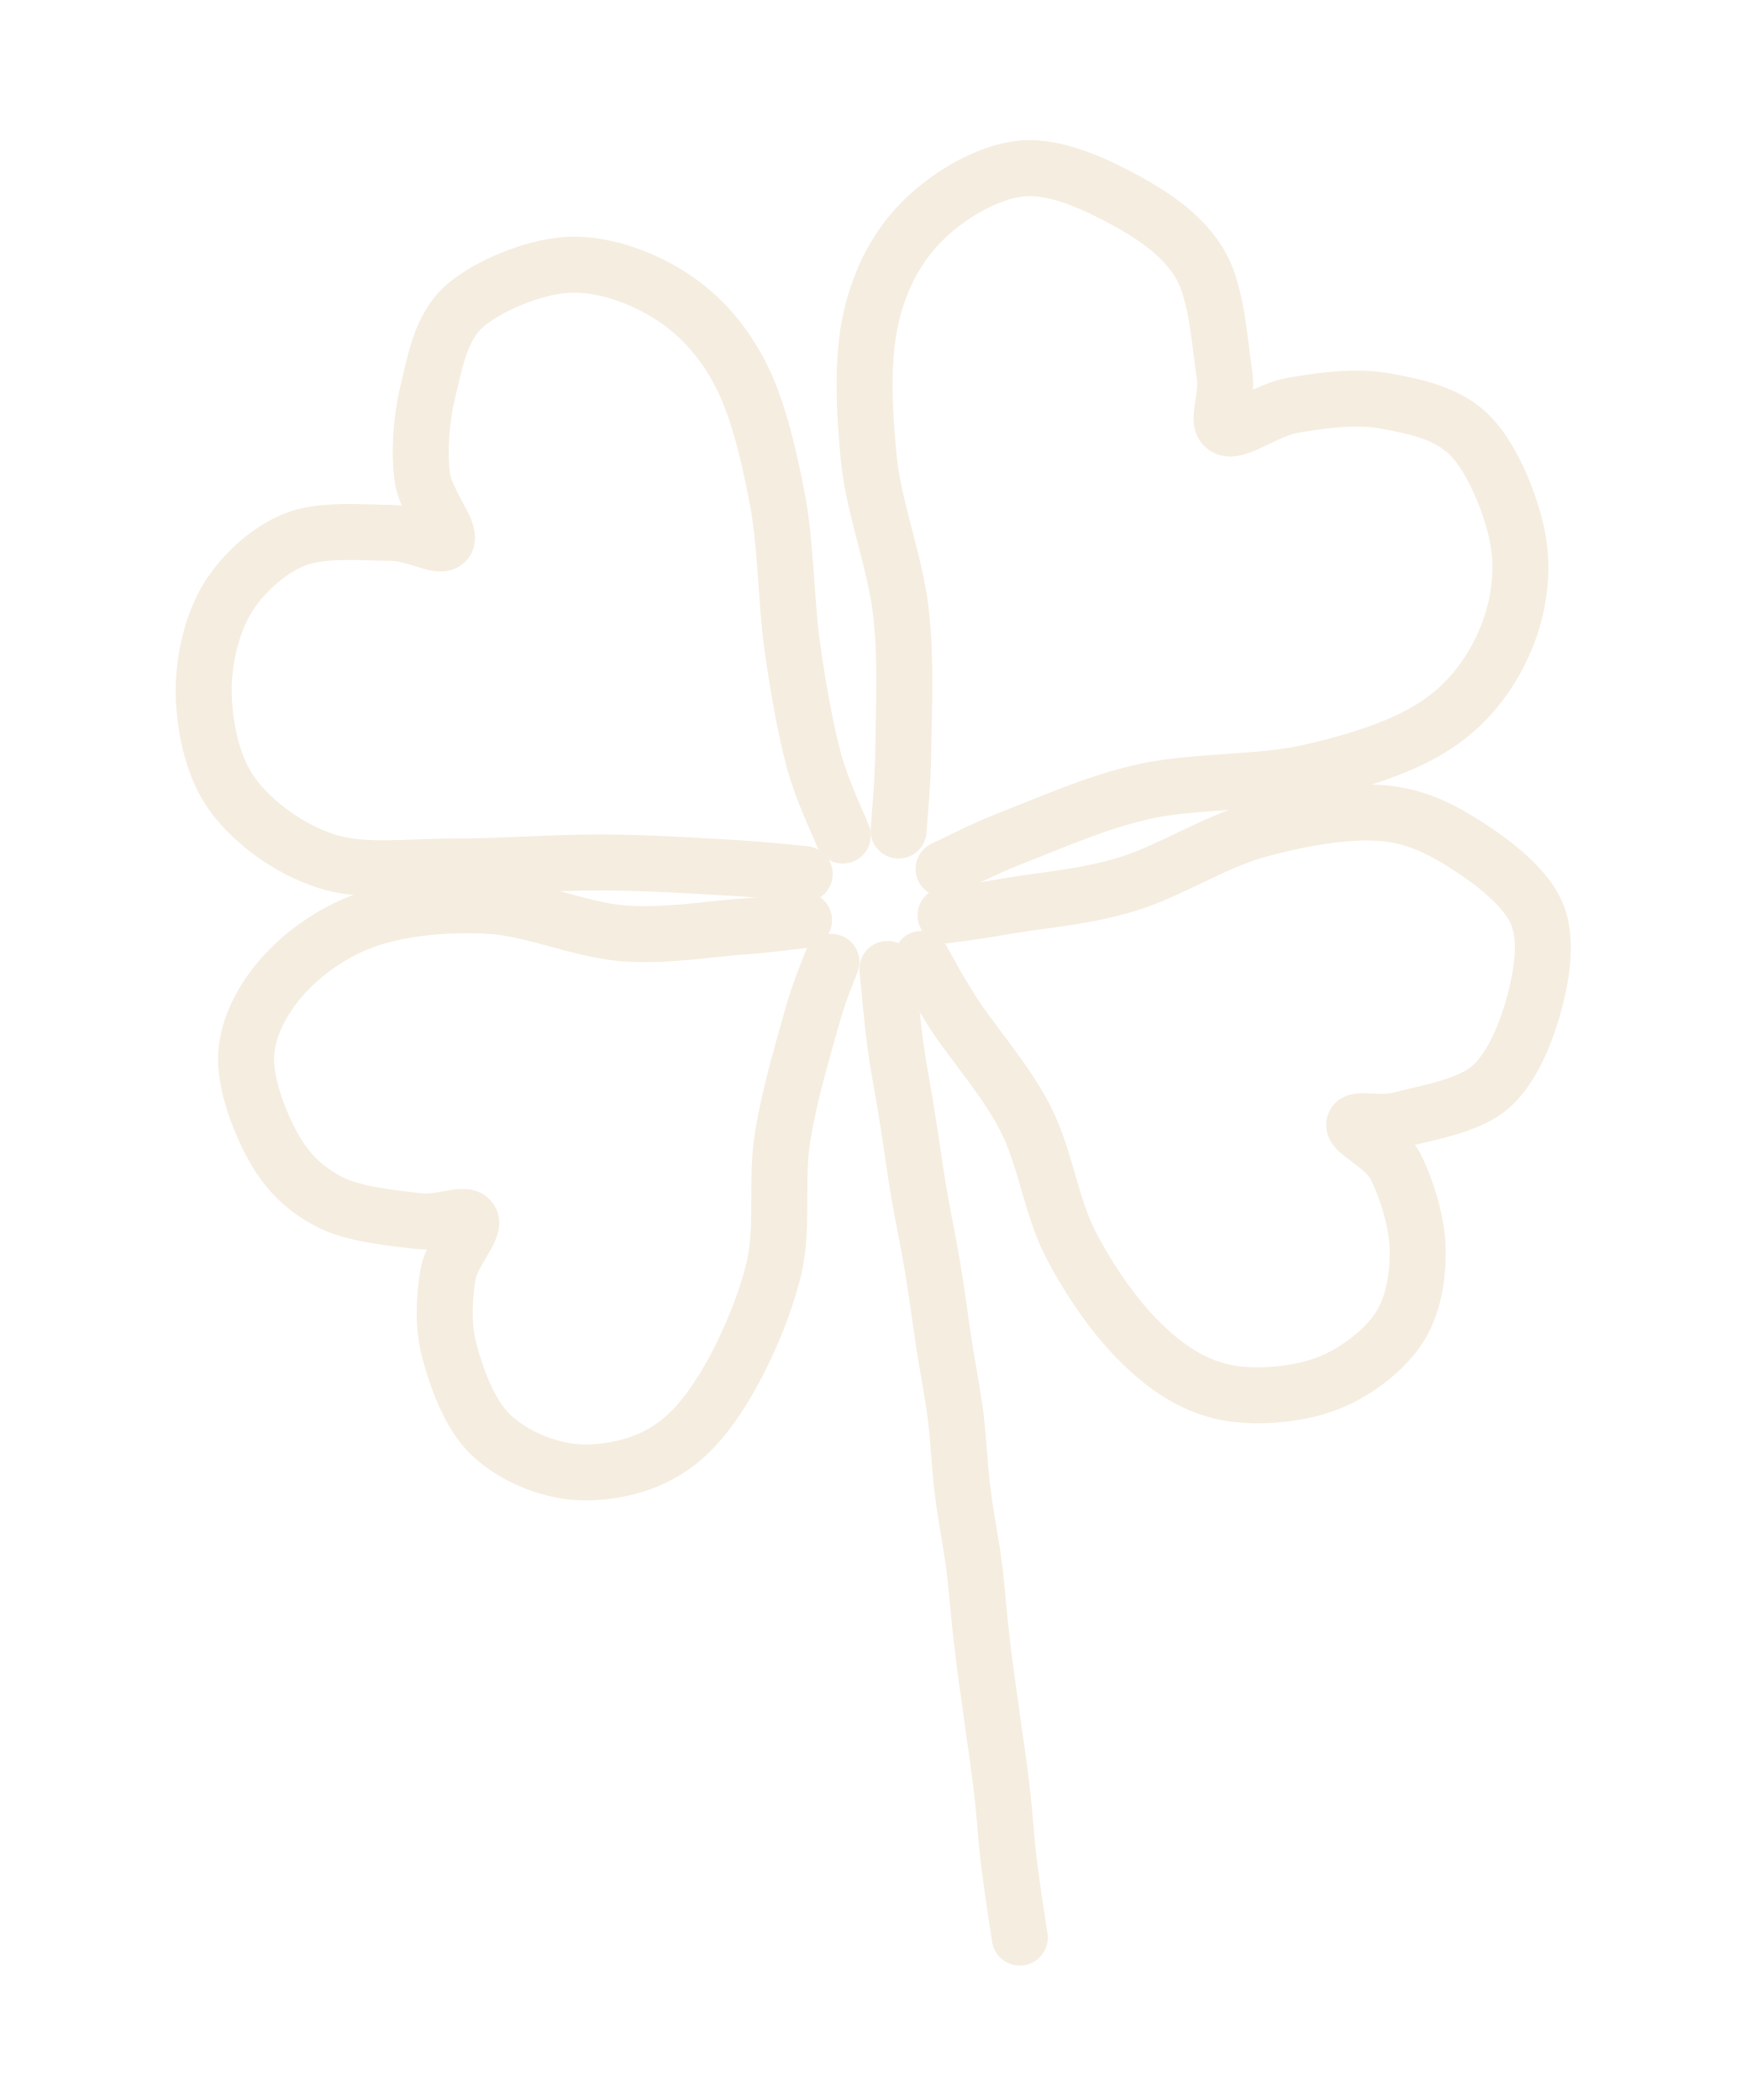
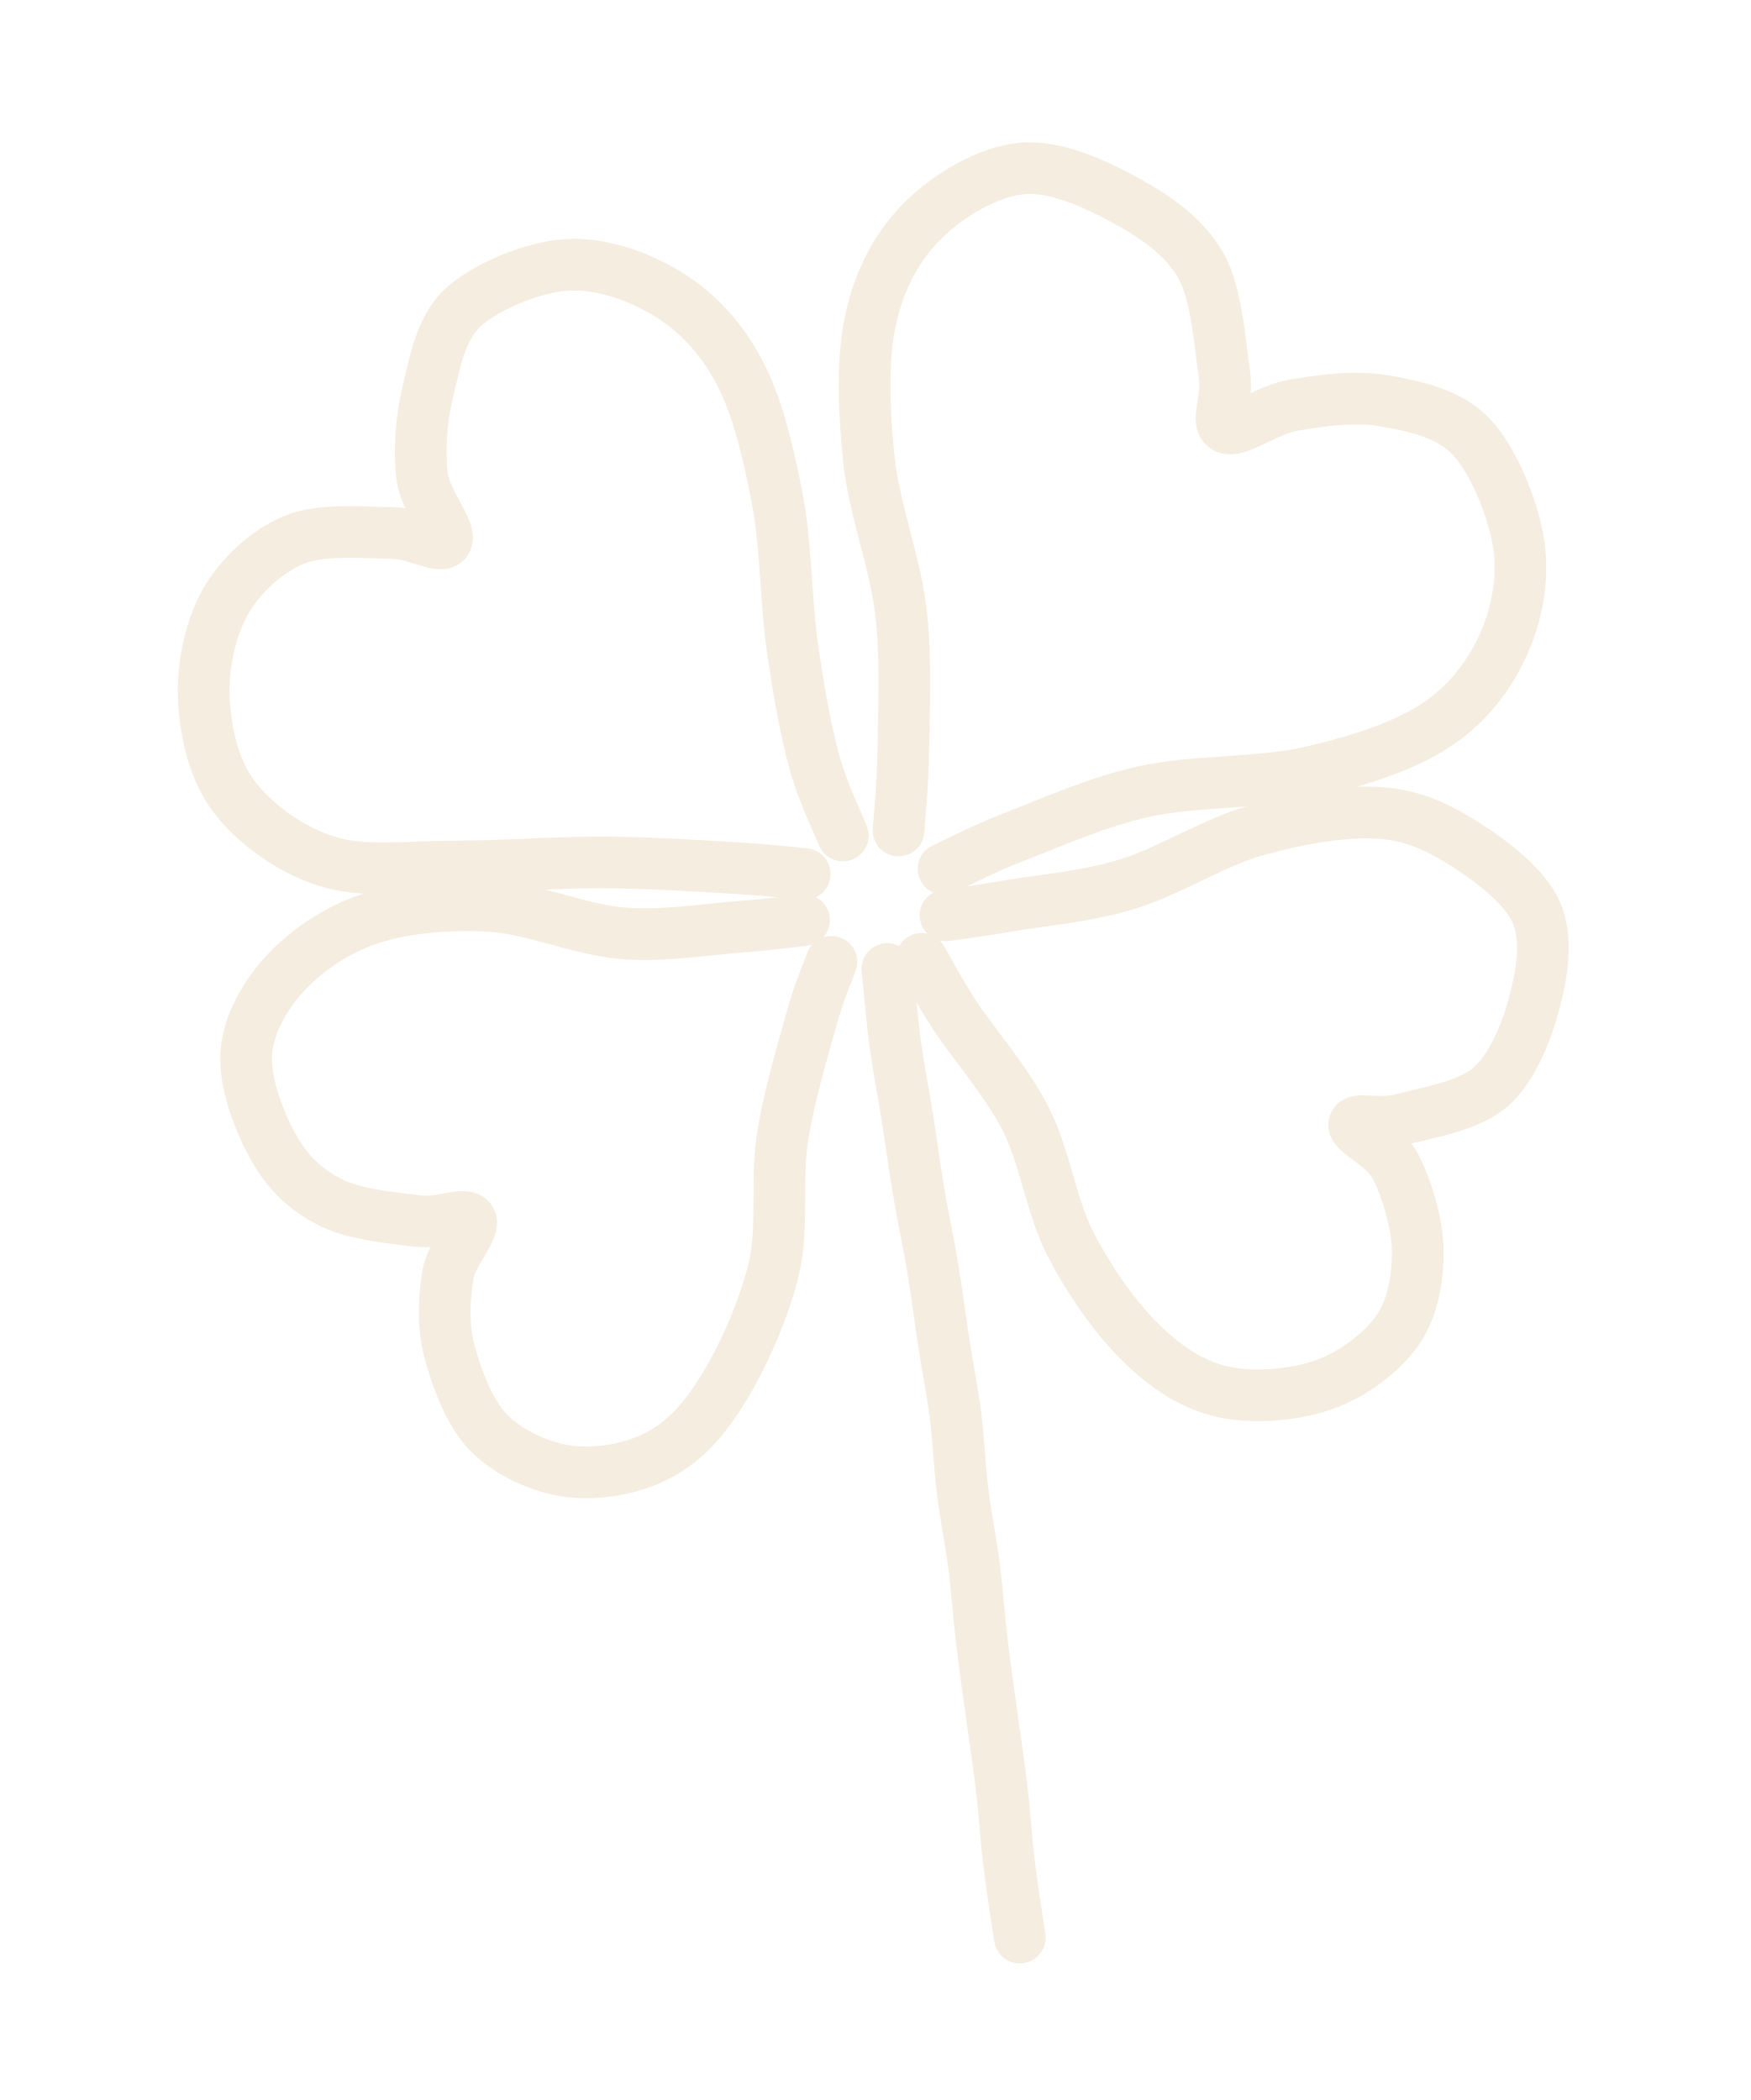
<svg xmlns="http://www.w3.org/2000/svg" viewBox="0 0 100 120" width="100" height="120" role="img">
-   <g transform="translate(-11.58 2.48) scale(1.23)" fill="none" stroke="#F5EDE0" stroke-width="2.6" stroke-linecap="round" stroke-linejoin="round">
+   <g transform="translate(-11.58 2.48) scale(1.23)" fill="none" stroke="#F5EDE0" stroke-width="2.4" stroke-linecap="round" stroke-linejoin="round">
    <path d="M46.79 38.59C46.22 38.54 44.96 38.39 43.39 38.3C41.82 38.21 39.55 38.06 37.39 38.05C35.23 38.04 32.57 38.25 30.44 38.24C28.3 38.24 26.26 38.54 24.57 37.99C22.87 37.45 21.21 36.23 20.26 34.96C19.31 33.7 18.94 31.88 18.88 30.38C18.82 28.87 19.2 27.15 19.89 25.93C20.59 24.71 21.8 23.59 23.08 23.06C24.36 22.53 26.4 22.74 27.57 22.74C28.75 22.75 29.91 23.54 30.15 23.1C30.39 22.66 29.16 21.26 29.02 20.11C28.88 18.95 28.97 17.47 29.29 16.16C29.61 14.85 29.87 13.23 30.94 12.25C32.02 11.28 34.16 10.39 35.74 10.29C37.32 10.19 39.11 10.82 40.44 11.65C41.78 12.47 42.9 13.66 43.74 15.24C44.59 16.82 45.1 19 45.51 21.12C45.92 23.23 45.92 25.9 46.2 27.92C46.48 29.94 46.81 31.77 47.2 33.25C47.59 34.73 48.33 36.21 48.56 36.8" />
    <path d="M51.15 36.57C51.19 35.93 51.35 34.44 51.37 32.74C51.39 31.03 51.52 28.58 51.25 26.35C50.99 24.11 50 21.58 49.77 19.32C49.54 17.05 49.44 14.6 49.87 12.75C50.29 10.9 51.12 9.37 52.3 8.21C53.47 7.05 55.31 5.95 56.89 5.81C58.47 5.66 60.37 6.57 61.76 7.33C63.14 8.09 64.45 9.01 65.2 10.34C65.95 11.68 66.08 14.08 66.28 15.33C66.47 16.59 65.83 17.61 66.37 17.86C66.9 18.1 68.25 17.02 69.48 16.81C70.71 16.6 72.36 16.36 73.74 16.61C75.12 16.86 76.73 17.18 77.76 18.29C78.8 19.39 79.7 21.64 79.95 23.25C80.19 24.85 79.88 26.52 79.24 27.93C78.6 29.34 77.61 30.69 76.1 31.68C74.6 32.67 72.45 33.36 70.2 33.87C67.95 34.38 64.89 34.25 62.63 34.74C60.37 35.23 58.2 36.22 56.63 36.82C55.07 37.42 53.8 38.1 53.24 38.35" />
    <path d="M53.33 40.51C53.84 40.44 54.96 40.3 56.37 40.05C57.79 39.81 59.91 39.64 61.8 39.05C63.7 38.47 65.79 37.12 67.73 36.57C69.68 36.02 71.86 35.64 73.5 35.75C75.13 35.86 76.32 36.48 77.53 37.25C78.75 38.03 80.25 39.18 80.78 40.39C81.3 41.6 81.04 43.19 80.69 44.54C80.33 45.88 79.68 47.57 78.65 48.48C77.62 49.39 75.57 49.7 74.51 49.99C73.45 50.28 72.36 49.87 72.31 50.23C72.27 50.6 73.75 51.22 74.24 52.19C74.73 53.16 75.25 54.79 75.26 56.06C75.28 57.33 75.05 58.74 74.32 59.79C73.59 60.83 72.24 61.85 70.89 62.32C69.53 62.8 67.6 62.96 66.19 62.64C64.78 62.31 63.61 61.54 62.43 60.39C61.25 59.25 60.02 57.5 59.13 55.77C58.24 54.03 57.96 51.77 57.07 50C56.18 48.23 54.58 46.41 53.77 45.17C52.96 43.92 52.48 42.97 52.22 42.53" />
    <path d="M48.03 42.67C47.88 43.11 47.49 43.94 47.11 45.31C46.73 46.68 46.04 48.96 45.75 50.9C45.45 52.83 45.81 54.98 45.36 56.91C44.9 58.84 43.91 61.04 43.02 62.48C42.13 63.93 41.23 64.93 40.03 65.57C38.84 66.22 37.18 66.51 35.86 66.34C34.54 66.17 33.06 65.5 32.13 64.56C31.2 63.63 30.6 61.94 30.28 60.72C29.96 59.49 30.06 58.2 30.22 57.2C30.39 56.19 31.5 55.08 31.27 54.67C31.04 54.25 29.91 54.85 28.83 54.71C27.76 54.58 25.91 54.42 24.8 53.86C23.69 53.31 22.83 52.53 22.17 51.38C21.51 50.24 20.77 48.35 20.85 46.99C20.92 45.63 21.67 44.3 22.62 43.25C23.58 42.2 24.97 41.21 26.56 40.68C28.15 40.15 30.2 39.96 32.16 40.07C34.12 40.18 36.37 41.18 38.31 41.34C40.25 41.5 42.38 41.14 43.78 41.04C45.19 40.94 46.26 40.78 46.76 40.73" />
    <path d="M50.63 43C50.69 43.58 50.84 45.31 50.99 46.46C51.15 47.62 51.38 48.77 51.56 49.92C51.75 51.08 51.89 52.23 52.09 53.38C52.28 54.54 52.54 55.69 52.73 56.85C52.92 58 53.07 59.15 53.24 60.31C53.42 61.46 53.65 62.62 53.8 63.77C53.94 64.92 53.98 66.08 54.12 67.23C54.26 68.38 54.5 69.54 54.65 70.69C54.8 71.85 54.87 73 55.01 74.15C55.14 75.31 55.31 76.46 55.47 77.62C55.62 78.77 55.81 79.92 55.94 81.08C56.08 82.23 56.14 83.38 56.28 84.54C56.42 85.69 56.69 87.42 56.78 88" />
  </g>
</svg>
